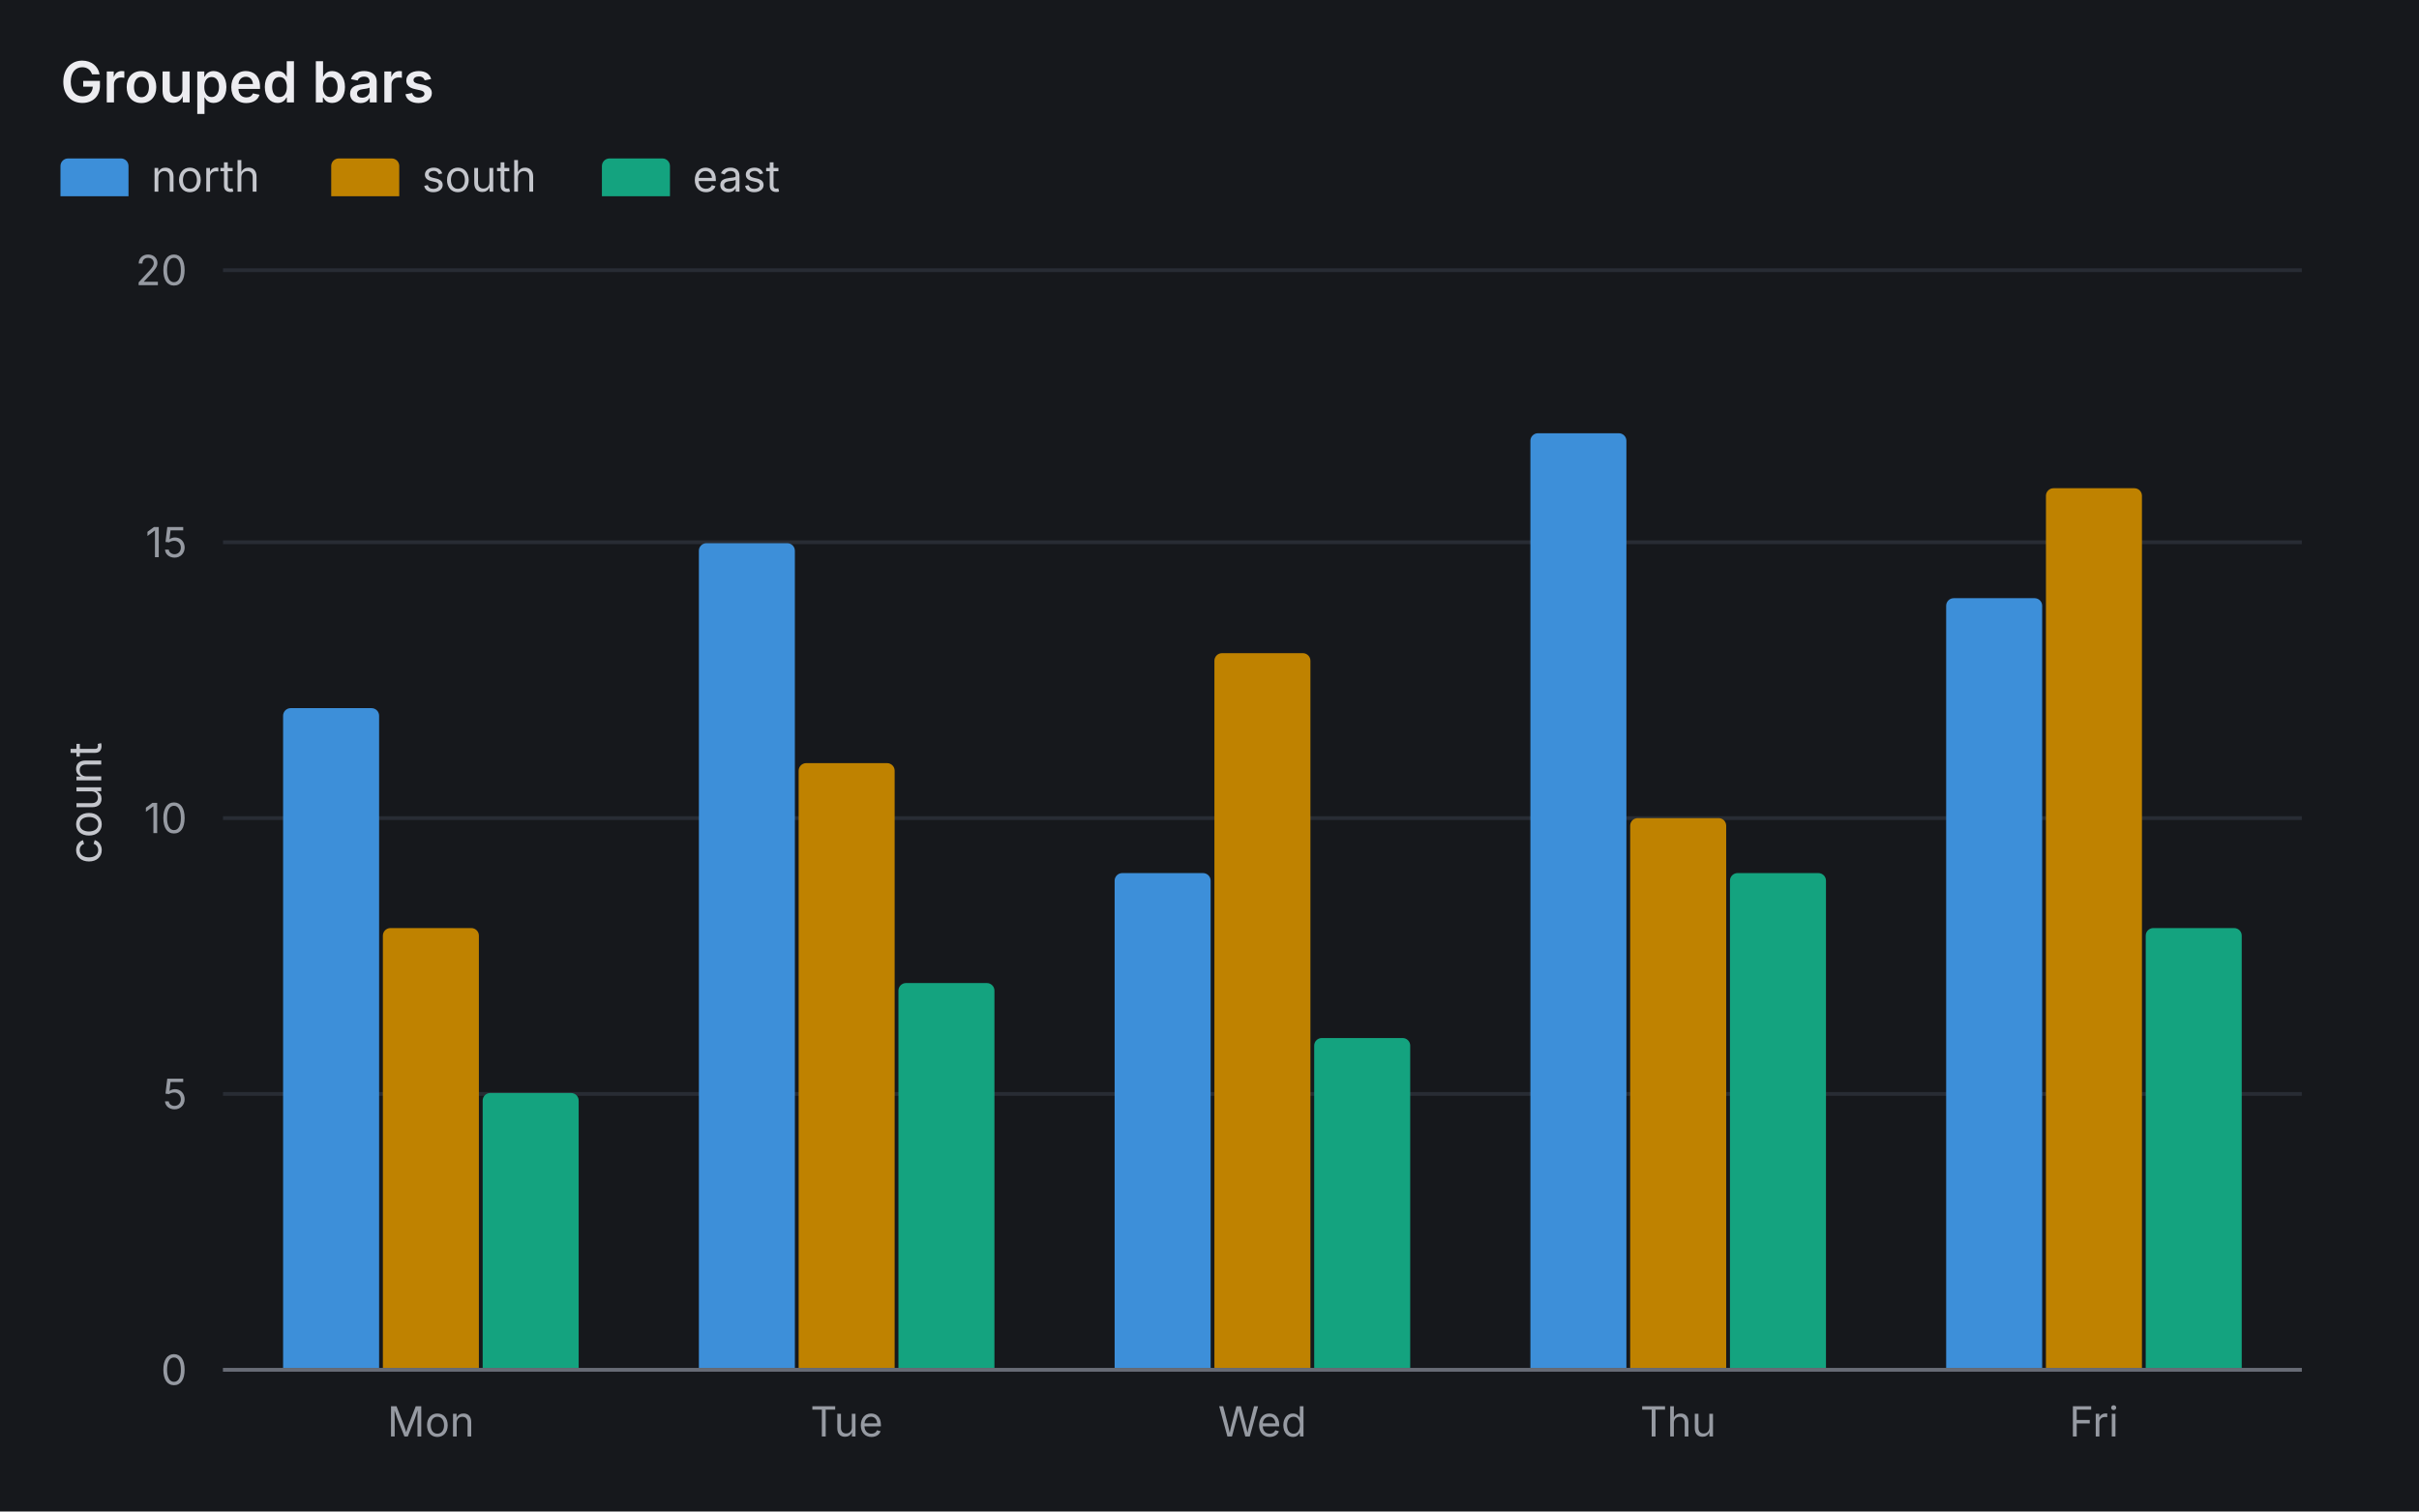
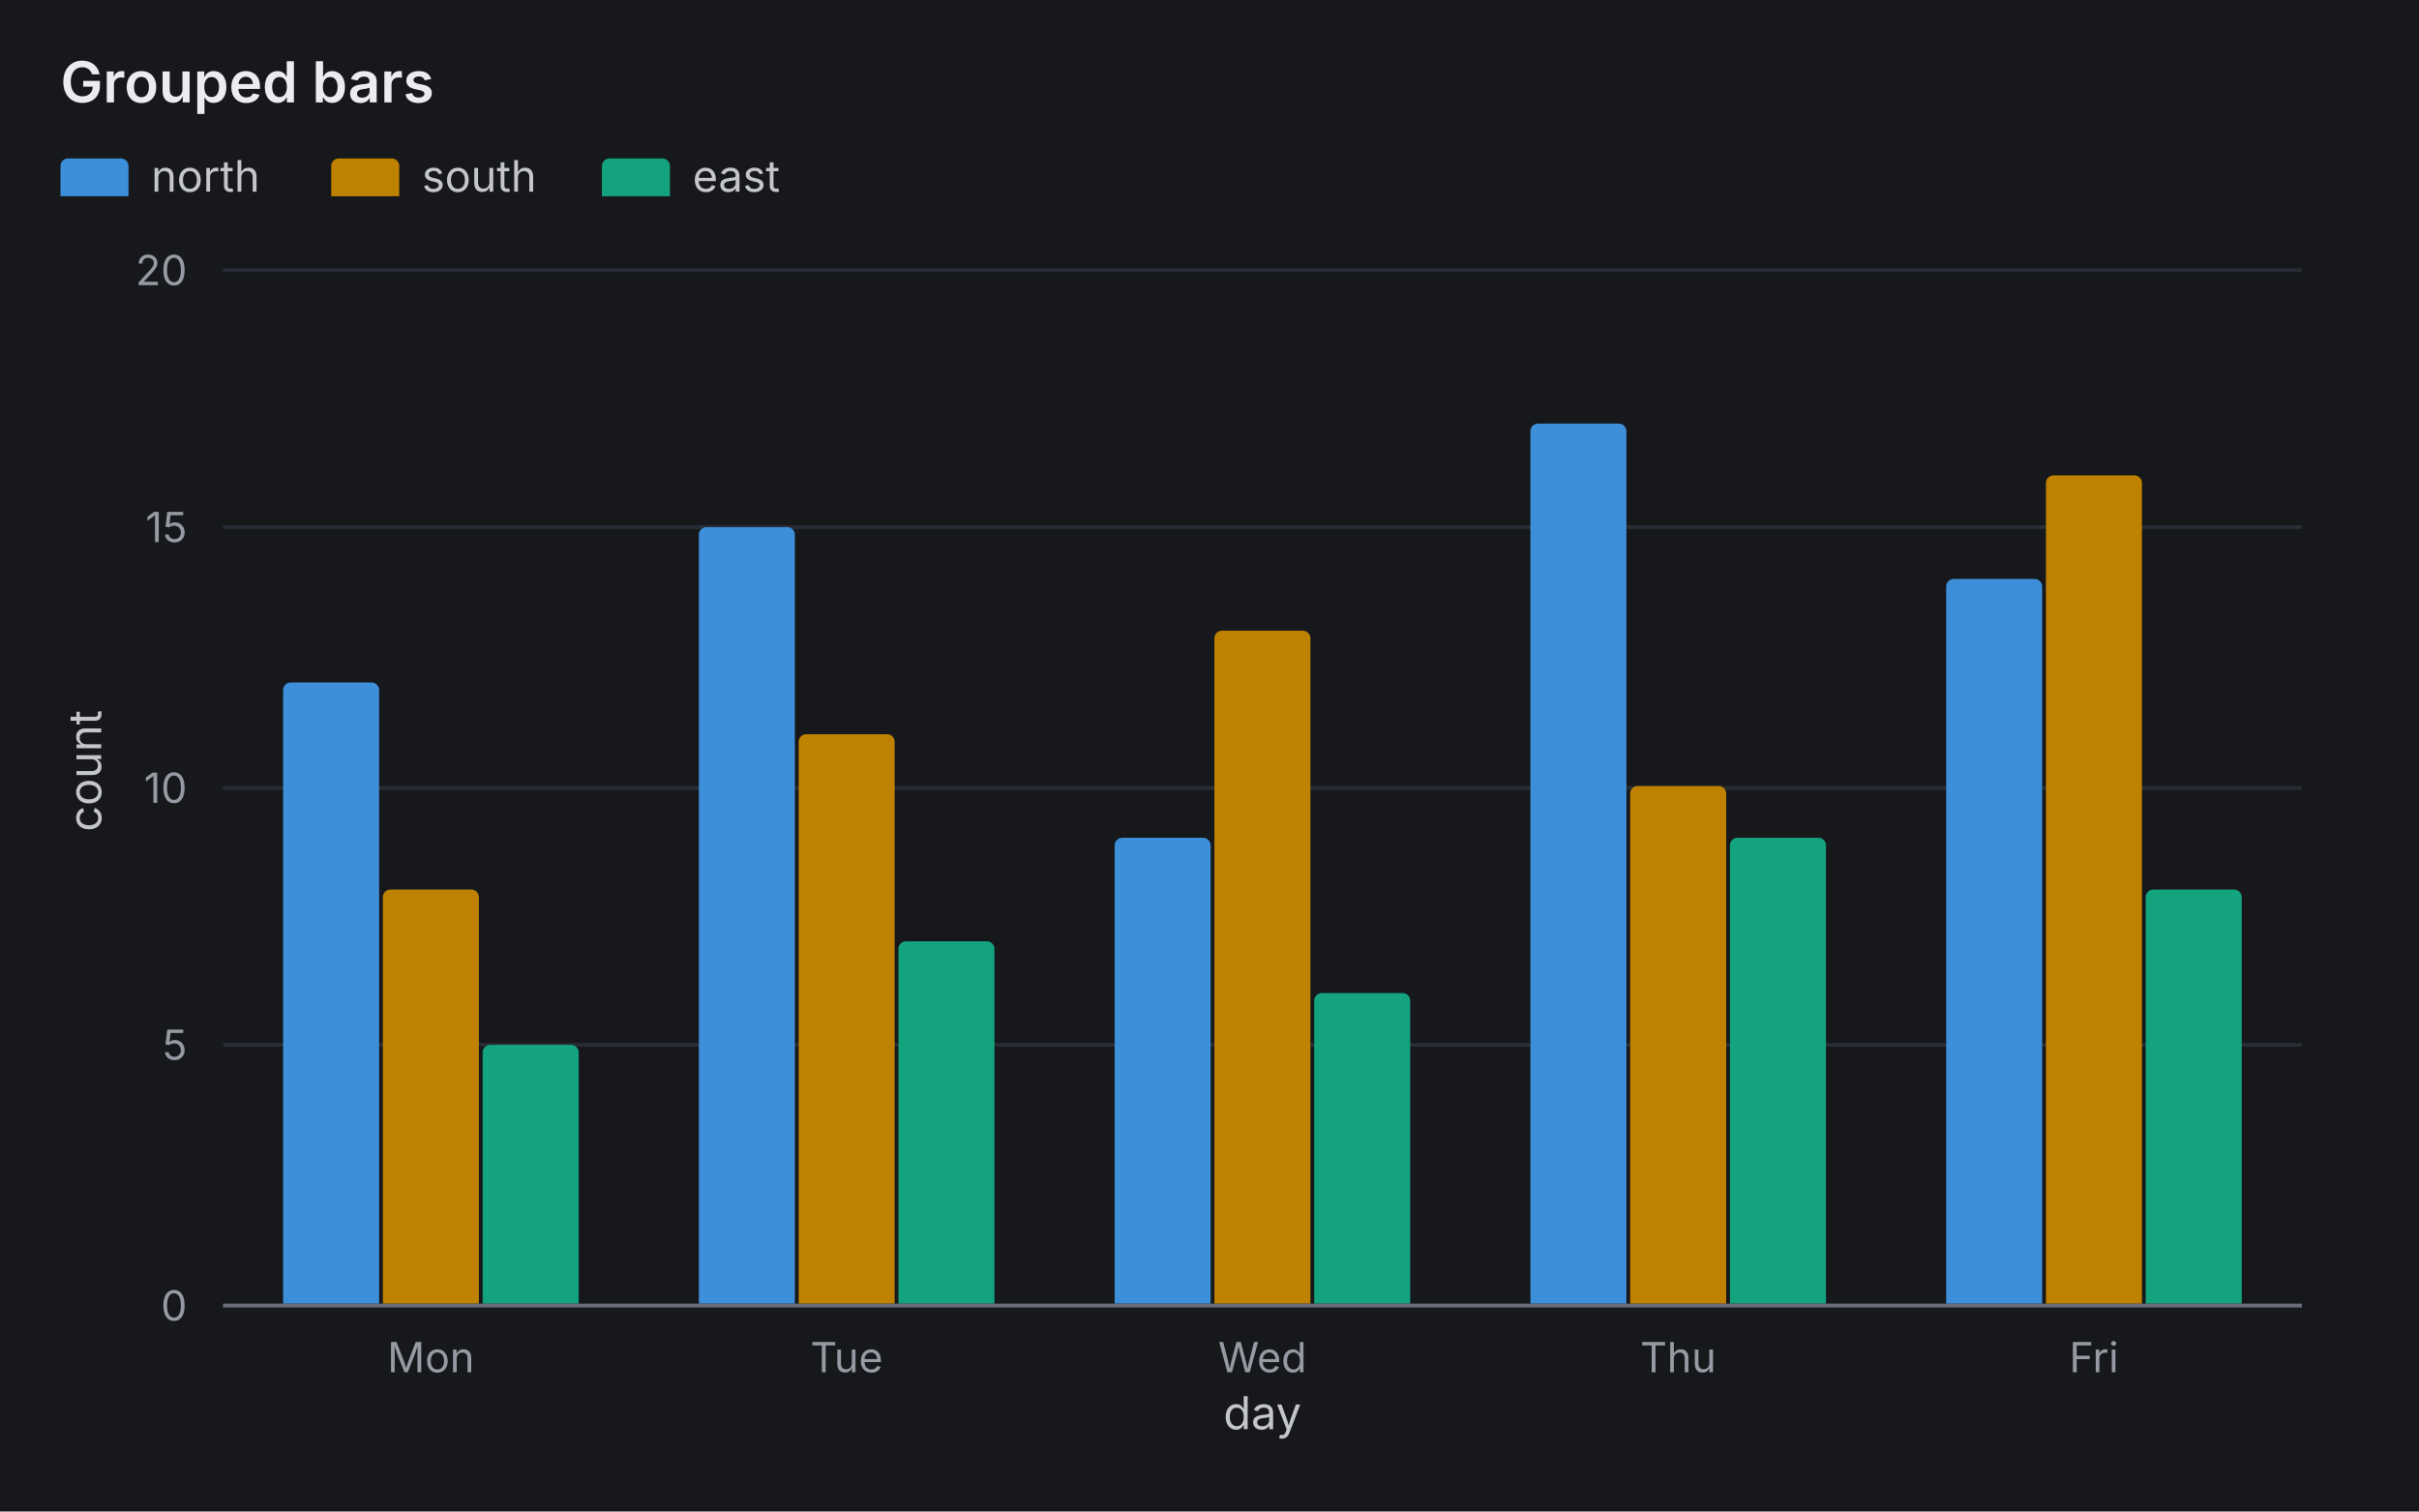
<svg xmlns="http://www.w3.org/2000/svg" width="640" height="400" viewBox="0 0 640 400">
  <defs>
    <clipPath id="c0">
-       <path d="M53 57 L615 57 L615 368 L53 368 Z" />
+       <path d="M53 57 L615 57 L615 351 L53 351 Z" />
    </clipPath>
  </defs>
  <path d="M0 0 L640 0 L640 400 L0 400 Z" fill="#16181c" />
  <text x="16" y="27.1" font-size="15" fill="#ececf0" text-anchor="start" font-family="Inter, &quot;Helvetica Neue&quot;, Helvetica, Arial, sans-serif" font-weight="600">Grouped bars</text>
  <path d="M16 51.93 L16 43.93 C16 42.83 16.9 41.93 18 41.93 L32 41.93 C33.1 41.93 34 42.83 34 43.93 L34 51.93 Z" fill="#3d8fd9" />
  <text x="40" y="50.725" font-size="11.5" fill="#c4c6cc" text-anchor="start" font-family="Inter, &quot;Helvetica Neue&quot;, Helvetica, Arial, sans-serif">north</text>
  <path d="M87.63 51.93 L87.63 43.93 C87.63 42.83 88.52 41.93 89.63 41.93 L103.63 41.93 C104.73 41.93 105.63 42.83 105.63 43.93 L105.63 51.93 Z" fill="#bf8200" />
  <text x="111.625" y="50.725" font-size="11.5" fill="#c4c6cc" text-anchor="start" font-family="Inter, &quot;Helvetica Neue&quot;, Helvetica, Arial, sans-serif">south</text>
  <path d="M159.25 51.93 L159.25 43.93 C159.25 42.83 160.15 41.93 161.25 41.93 L175.25 41.93 C176.35 41.93 177.25 42.83 177.25 43.93 L177.25 51.93 Z" fill="#14a37f" />
  <text x="183.25" y="50.725" font-size="11.5" fill="#c4c6cc" text-anchor="start" font-family="Inter, &quot;Helvetica Neue&quot;, Helvetica, Arial, sans-serif">east</text>
-   <path d="M59 362.5 L609 362.5" fill="none" stroke="#282c34" stroke-width="1" />
-   <path d="M59 289.5 L609 289.5" fill="none" stroke="#282c34" stroke-width="1" />
-   <path d="M59 216.5 L609 216.5" fill="none" stroke="#282c34" stroke-width="1" />
-   <path d="M59 143.5 L609 143.5" fill="none" stroke="#282c34" stroke-width="1" />
+   <path d="M59 345.5 L609 345.5" fill="none" stroke="#282c34" stroke-width="1" />
+   <path d="M59 276.5 L609 276.5" fill="none" stroke="#282c34" stroke-width="1" />
+   <path d="M59 208.5 L609 208.5" fill="none" stroke="#282c34" stroke-width="1" />
+   <path d="M59 139.5 L609 139.5" fill="none" stroke="#282c34" stroke-width="1" />
  <path d="M59 71.5 L609 71.5" fill="none" stroke="#282c34" stroke-width="1" />
  <g clip-path="url(#c0)">
-     <path d="M74.9 362 L74.9 189.4 C74.9 188.3 75.8 187.4 76.9 187.4 L98.3 187.4 C99.4 187.4 100.3 188.3 100.3 189.4 L100.3 362 Z" fill="#3d8fd9" />
-     <path d="M101.3 362 L101.3 247.6 C101.3 246.5 102.2 245.6 103.3 245.6 L124.7 245.6 C125.8 245.6 126.7 246.5 126.7 247.6 L126.7 362 Z" fill="#bf8200" />
-     <path d="M127.7 362 L127.7 291.25 C127.7 290.15 128.6 289.25 129.7 289.25 L151.1 289.25 C152.2 289.25 153.1 290.15 153.1 291.25 L153.1 362 Z" fill="#14a37f" />
-     <path d="M184.9 362 L184.9 145.75 C184.9 144.65 185.8 143.75 186.9 143.75 L208.3 143.75 C209.4 143.75 210.3 144.65 210.3 145.75 L210.3 362 Z" fill="#3d8fd9" />
-     <path d="M211.3 362 L211.3 203.95 C211.3 202.85 212.2 201.95 213.3 201.95 L234.7 201.95 C235.8 201.95 236.7 202.85 236.7 203.95 L236.7 362 Z" fill="#bf8200" />
-     <path d="M237.7 362 L237.7 262.15 C237.7 261.05 238.6 260.15 239.7 260.15 L261.1 260.15 C262.2 260.15 263.1 261.05 263.1 262.15 L263.1 362 Z" fill="#14a37f" />
-     <path d="M294.9 362 L294.9 233.05 C294.9 231.95 295.8 231.05 296.9 231.05 L318.3 231.05 C319.4 231.05 320.3 231.95 320.3 233.05 L320.3 362 Z" fill="#3d8fd9" />
-     <path d="M321.3 362 L321.3 174.85 C321.3 173.75 322.2 172.85 323.3 172.85 L344.7 172.85 C345.8 172.85 346.7 173.75 346.7 174.85 L346.7 362 Z" fill="#bf8200" />
-     <path d="M347.7 362 L347.7 276.7 C347.7 275.6 348.6 274.7 349.7 274.7 L371.1 274.7 C372.2 274.7 373.1 275.6 373.1 276.7 L373.1 362 Z" fill="#14a37f" />
-     <path d="M404.9 362 L404.9 116.65 C404.9 115.55 405.8 114.65 406.9 114.65 L428.3 114.65 C429.4 114.65 430.3 115.55 430.3 116.65 L430.3 362 Z" fill="#3d8fd9" />
-     <path d="M431.3 362 L431.3 218.5 C431.3 217.4 432.2 216.5 433.3 216.5 L454.7 216.5 C455.8 216.5 456.7 217.4 456.7 218.5 L456.7 362 Z" fill="#bf8200" />
-     <path d="M457.7 362 L457.7 233.05 C457.7 231.95 458.6 231.05 459.7 231.05 L481.1 231.05 C482.2 231.05 483.1 231.95 483.1 233.05 L483.1 362 Z" fill="#14a37f" />
-     <path d="M514.9 362 L514.9 160.3 C514.9 159.2 515.8 158.3 516.9 158.3 L538.3 158.3 C539.4 158.3 540.3 159.2 540.3 160.3 L540.3 362 Z" fill="#3d8fd9" />
-     <path d="M541.3 362 L541.3 131.2 C541.3 130.1 542.2 129.2 543.3 129.2 L564.7 129.2 C565.8 129.2 566.7 130.1 566.7 131.2 L566.7 362 Z" fill="#bf8200" />
-     <path d="M567.7 362 L567.7 247.6 C567.7 246.5 568.6 245.6 569.7 245.6 L591.1 245.6 C592.2 245.6 593.1 246.5 593.1 247.6 L593.1 362 Z" fill="#14a37f" />
+     <path d="M74.9 345 L74.9 182.6 C74.9 181.5 75.8 180.6 76.9 180.6 L98.3 180.6 C99.4 180.6 100.3 181.5 100.3 182.6 L100.3 345 Z" fill="#3d8fd9" />
+     <path d="M101.3 345 L101.3 237.4 C101.3 236.3 102.2 235.4 103.3 235.4 L124.7 235.4 C125.8 235.4 126.7 236.3 126.7 237.4 L126.7 345 Z" fill="#bf8200" />
+     <path d="M127.7 345 L127.7 278.5 C127.7 277.4 128.6 276.5 129.7 276.5 L151.1 276.5 C152.2 276.5 153.1 277.4 153.1 278.5 L153.1 345 Z" fill="#14a37f" />
+     <path d="M184.9 345 L184.9 141.5 C184.9 140.4 185.8 139.5 186.9 139.5 L208.3 139.5 C209.4 139.5 210.3 140.4 210.3 141.5 L210.3 345 Z" fill="#3d8fd9" />
+     <path d="M211.3 345 L211.3 196.3 C211.3 195.2 212.2 194.3 213.3 194.3 L234.7 194.3 C235.8 194.3 236.7 195.2 236.7 196.3 L236.7 345 Z" fill="#bf8200" />
+     <path d="M237.7 345 L237.7 251.1 C237.7 250 238.6 249.1 239.7 249.1 L261.1 249.1 C262.2 249.1 263.1 250 263.1 251.1 L263.1 345 Z" fill="#14a37f" />
+     <path d="M294.9 345 L294.9 223.7 C294.9 222.6 295.8 221.7 296.9 221.7 L318.3 221.7 C319.4 221.7 320.3 222.6 320.3 223.7 L320.3 345 Z" fill="#3d8fd9" />
+     <path d="M321.3 345 L321.3 168.9 C321.3 167.8 322.2 166.9 323.3 166.9 L344.7 166.9 C345.8 166.9 346.7 167.8 346.7 168.9 L346.7 345 Z" fill="#bf8200" />
+     <path d="M347.7 345 L347.7 264.8 C347.7 263.7 348.6 262.8 349.7 262.8 L371.1 262.8 C372.2 262.8 373.1 263.7 373.1 264.8 L373.1 345 Z" fill="#14a37f" />
+     <path d="M404.9 345 L404.9 114.1 C404.9 113 405.8 112.1 406.9 112.1 L428.3 112.1 C429.4 112.1 430.3 113 430.3 114.1 L430.3 345 Z" fill="#3d8fd9" />
+     <path d="M431.3 345 L431.3 210 C431.3 208.9 432.2 208 433.3 208 L454.7 208 C455.8 208 456.7 208.9 456.7 210 L456.7 345 Z" fill="#bf8200" />
+     <path d="M457.7 345 L457.7 223.7 C457.7 222.6 458.6 221.7 459.7 221.7 L481.1 221.7 C482.2 221.7 483.1 222.6 483.1 223.7 L483.1 345 Z" fill="#14a37f" />
+     <path d="M514.9 345 L514.9 155.2 C514.9 154.1 515.8 153.2 516.9 153.2 L538.3 153.2 C539.4 153.2 540.3 154.1 540.3 155.2 L540.3 345 Z" fill="#3d8fd9" />
+     <path d="M541.3 345 L541.3 127.8 C541.3 126.7 542.2 125.8 543.3 125.8 L564.7 125.8 C565.8 125.8 566.7 126.7 566.7 127.8 L566.7 345 Z" fill="#bf8200" />
+     <path d="M567.7 345 L567.7 237.4 C567.7 236.3 568.6 235.4 569.7 235.4 L591.1 235.4 C592.2 235.4 593.1 236.3 593.1 237.4 L593.1 345 Z" fill="#14a37f" />
  </g>
-   <path d="M59 362.5 L609 362.5" fill="none" stroke="#686c76" stroke-width="1" />
-   <text x="114" y="380.14" font-size="11" fill="#969aa2" text-anchor="middle" font-family="Inter, &quot;Helvetica Neue&quot;, Helvetica, Arial, sans-serif">Mon</text>
-   <text x="224" y="380.14" font-size="11" fill="#969aa2" text-anchor="middle" font-family="Inter, &quot;Helvetica Neue&quot;, Helvetica, Arial, sans-serif">Tue</text>
-   <text x="334" y="380.14" font-size="11" fill="#969aa2" text-anchor="middle" font-family="Inter, &quot;Helvetica Neue&quot;, Helvetica, Arial, sans-serif">Wed</text>
-   <text x="444" y="380.14" font-size="11" fill="#969aa2" text-anchor="middle" font-family="Inter, &quot;Helvetica Neue&quot;, Helvetica, Arial, sans-serif">Thu</text>
-   <text x="554" y="380.14" font-size="11" fill="#969aa2" text-anchor="middle" font-family="Inter, &quot;Helvetica Neue&quot;, Helvetica, Arial, sans-serif">Fri</text>
-   <text x="49.5" y="366.46" font-size="11" fill="#969aa2" text-anchor="end" font-family="Inter, &quot;Helvetica Neue&quot;, Helvetica, Arial, sans-serif">0</text>
-   <text x="49.5" y="293.46" font-size="11" fill="#969aa2" text-anchor="end" font-family="Inter, &quot;Helvetica Neue&quot;, Helvetica, Arial, sans-serif">5</text>
-   <text x="49.5" y="220.46" font-size="11" fill="#969aa2" text-anchor="end" font-family="Inter, &quot;Helvetica Neue&quot;, Helvetica, Arial, sans-serif">10</text>
-   <text x="49.5" y="147.46" font-size="11" fill="#969aa2" text-anchor="end" font-family="Inter, &quot;Helvetica Neue&quot;, Helvetica, Arial, sans-serif">15</text>
+   <path d="M59 345.5 L609 345.5" fill="none" stroke="#686c76" stroke-width="1" />
+   <text x="114" y="363.14" font-size="11" fill="#969aa2" text-anchor="middle" font-family="Inter, &quot;Helvetica Neue&quot;, Helvetica, Arial, sans-serif">Mon</text>
+   <text x="224" y="363.14" font-size="11" fill="#969aa2" text-anchor="middle" font-family="Inter, &quot;Helvetica Neue&quot;, Helvetica, Arial, sans-serif">Tue</text>
+   <text x="334" y="363.14" font-size="11" fill="#969aa2" text-anchor="middle" font-family="Inter, &quot;Helvetica Neue&quot;, Helvetica, Arial, sans-serif">Wed</text>
+   <text x="444" y="363.14" font-size="11" fill="#969aa2" text-anchor="middle" font-family="Inter, &quot;Helvetica Neue&quot;, Helvetica, Arial, sans-serif">Thu</text>
+   <text x="554" y="363.14" font-size="11" fill="#969aa2" text-anchor="middle" font-family="Inter, &quot;Helvetica Neue&quot;, Helvetica, Arial, sans-serif">Fri</text>
+   <text x="49.5" y="349.46" font-size="11" fill="#969aa2" text-anchor="end" font-family="Inter, &quot;Helvetica Neue&quot;, Helvetica, Arial, sans-serif">0</text>
+   <text x="49.5" y="280.46" font-size="11" fill="#969aa2" text-anchor="end" font-family="Inter, &quot;Helvetica Neue&quot;, Helvetica, Arial, sans-serif">5</text>
+   <text x="49.5" y="212.46" font-size="11" fill="#969aa2" text-anchor="end" font-family="Inter, &quot;Helvetica Neue&quot;, Helvetica, Arial, sans-serif">10</text>
+   <text x="49.5" y="143.46" font-size="11" fill="#969aa2" text-anchor="end" font-family="Inter, &quot;Helvetica Neue&quot;, Helvetica, Arial, sans-serif">15</text>
  <text x="49.5" y="75.46" font-size="11" fill="#969aa2" text-anchor="end" font-family="Inter, &quot;Helvetica Neue&quot;, Helvetica, Arial, sans-serif">20</text>
-   <text x="26.78" y="212.5" font-size="12" fill="#c4c6cc" text-anchor="middle" font-family="Inter, &quot;Helvetica Neue&quot;, Helvetica, Arial, sans-serif" transform="rotate(-90 26.78 212.5)">count</text>
+   <text x="334" y="378.22" font-size="12" fill="#c4c6cc" text-anchor="middle" font-family="Inter, &quot;Helvetica Neue&quot;, Helvetica, Arial, sans-serif">day</text>
+   <text x="26.78" y="204" font-size="12" fill="#c4c6cc" text-anchor="middle" font-family="Inter, &quot;Helvetica Neue&quot;, Helvetica, Arial, sans-serif" transform="rotate(-90 26.78 204)">count</text>
</svg>
